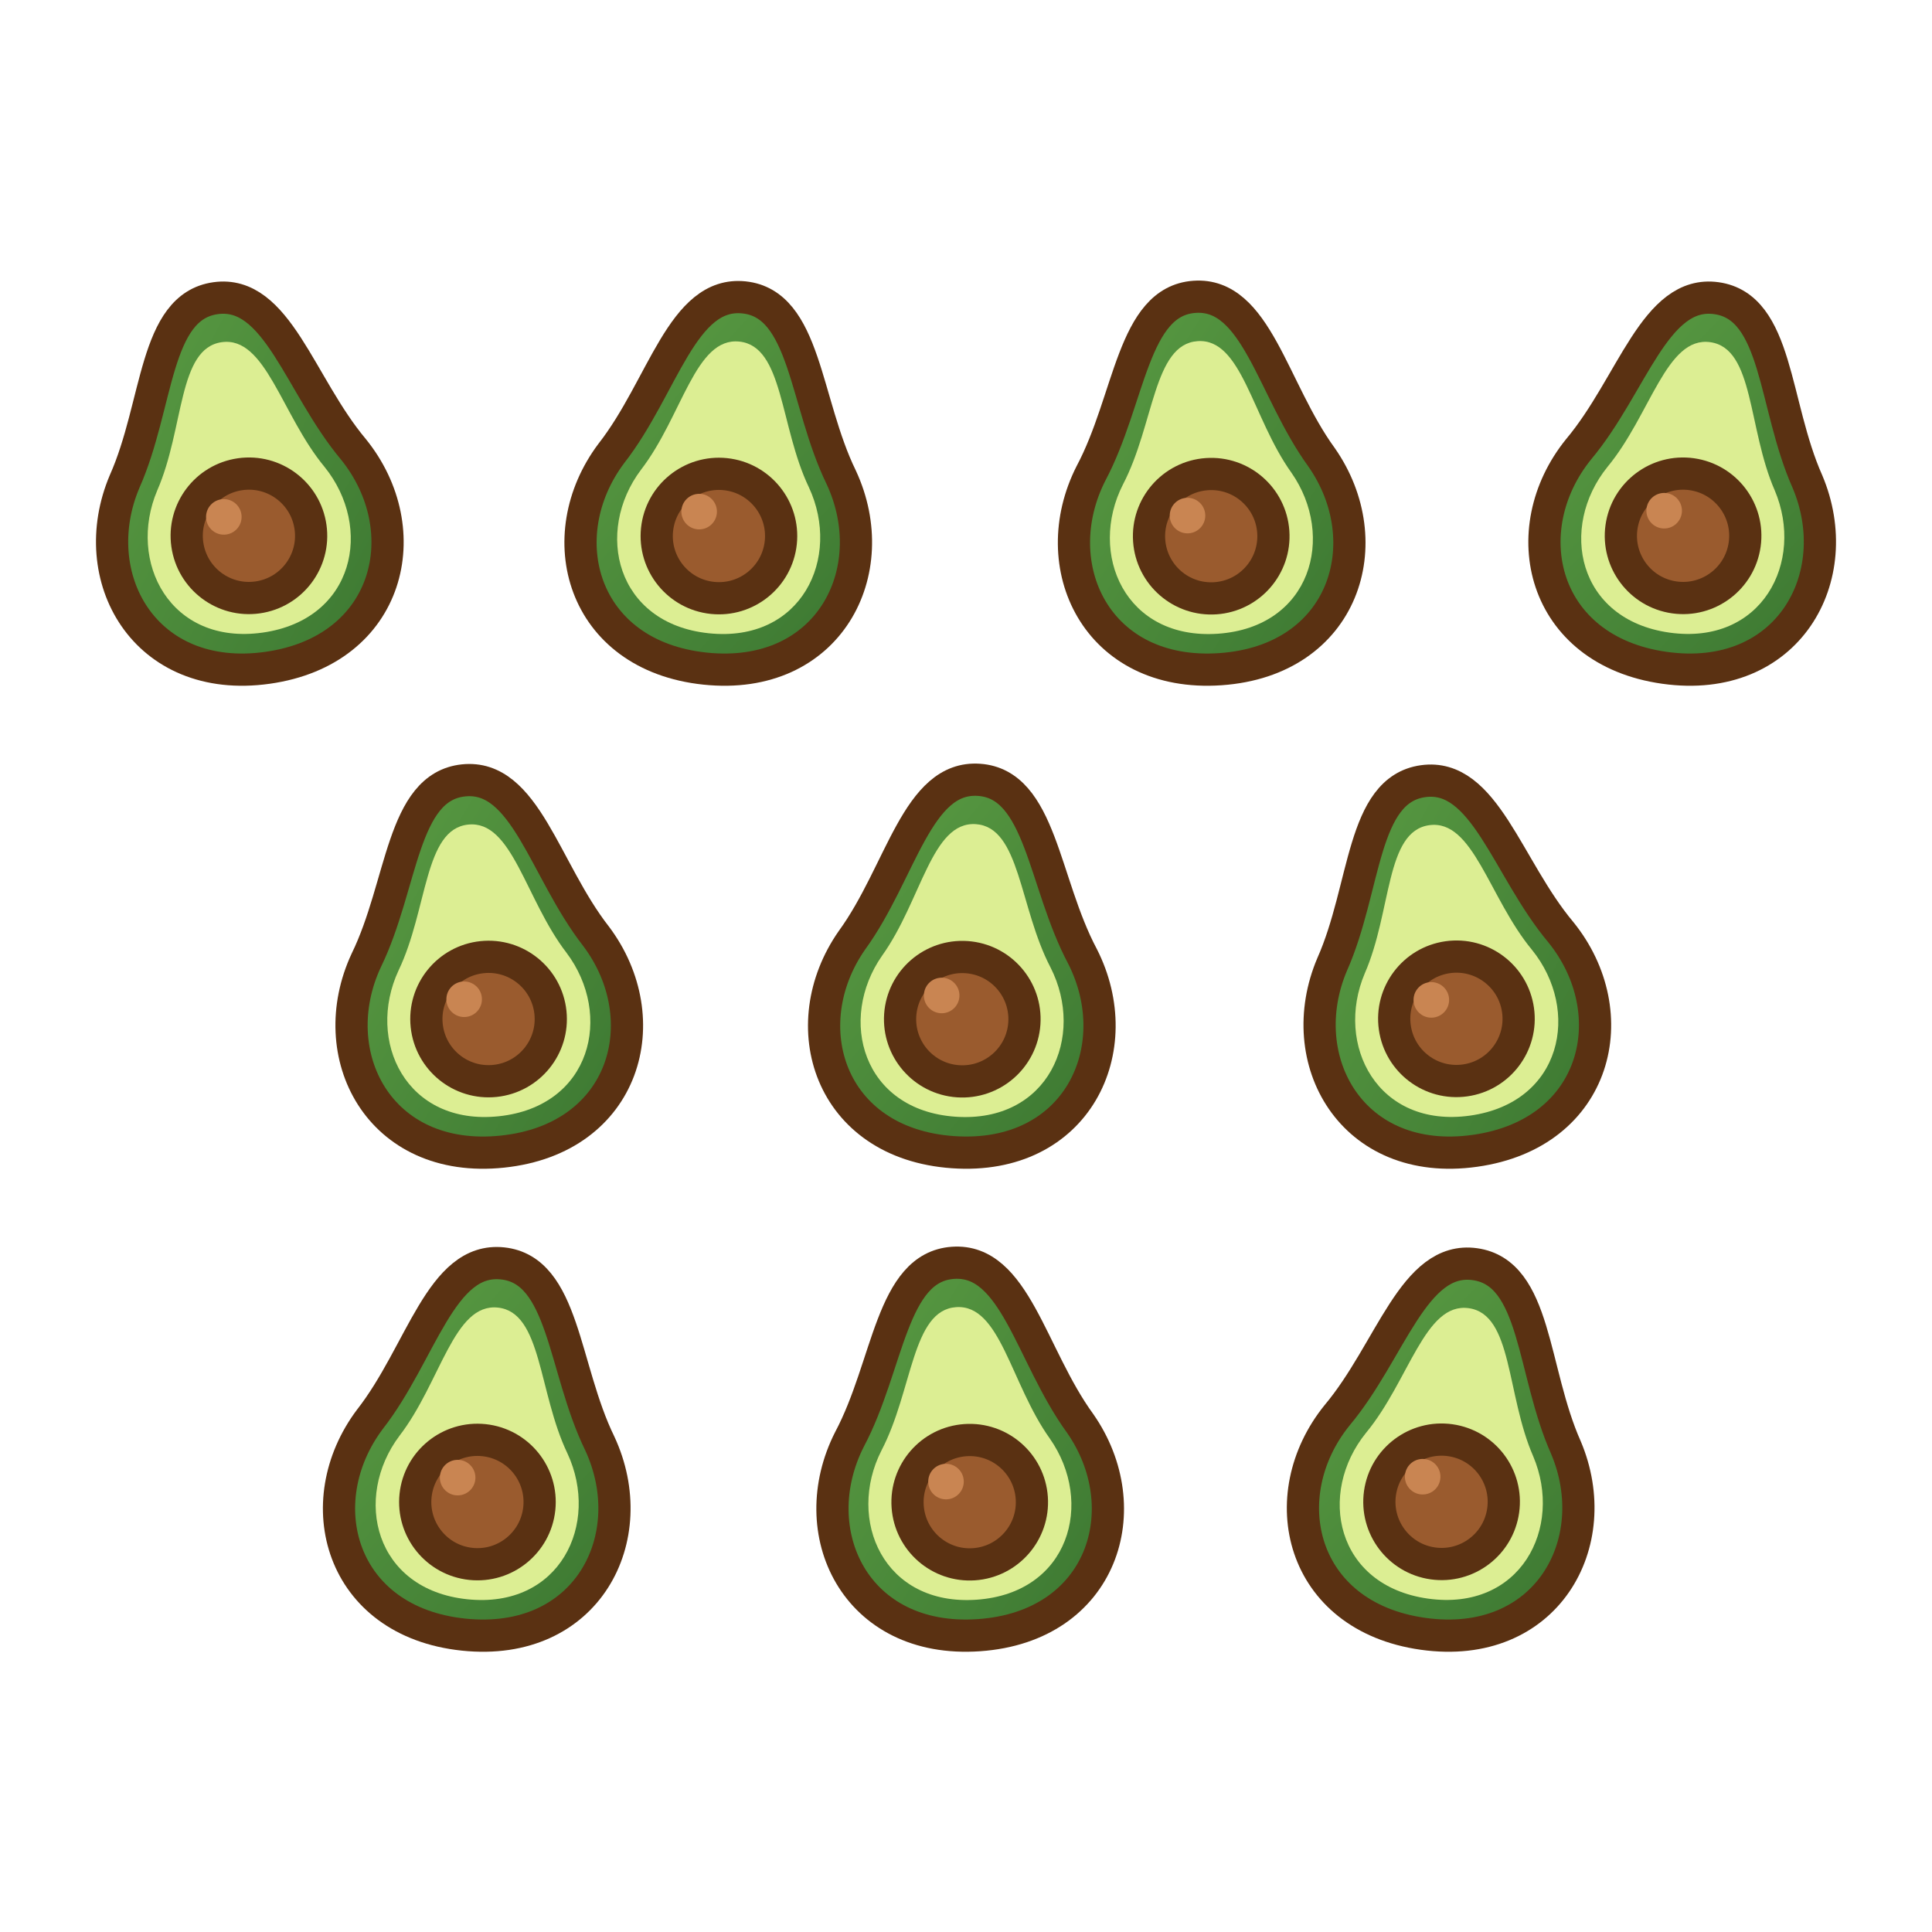
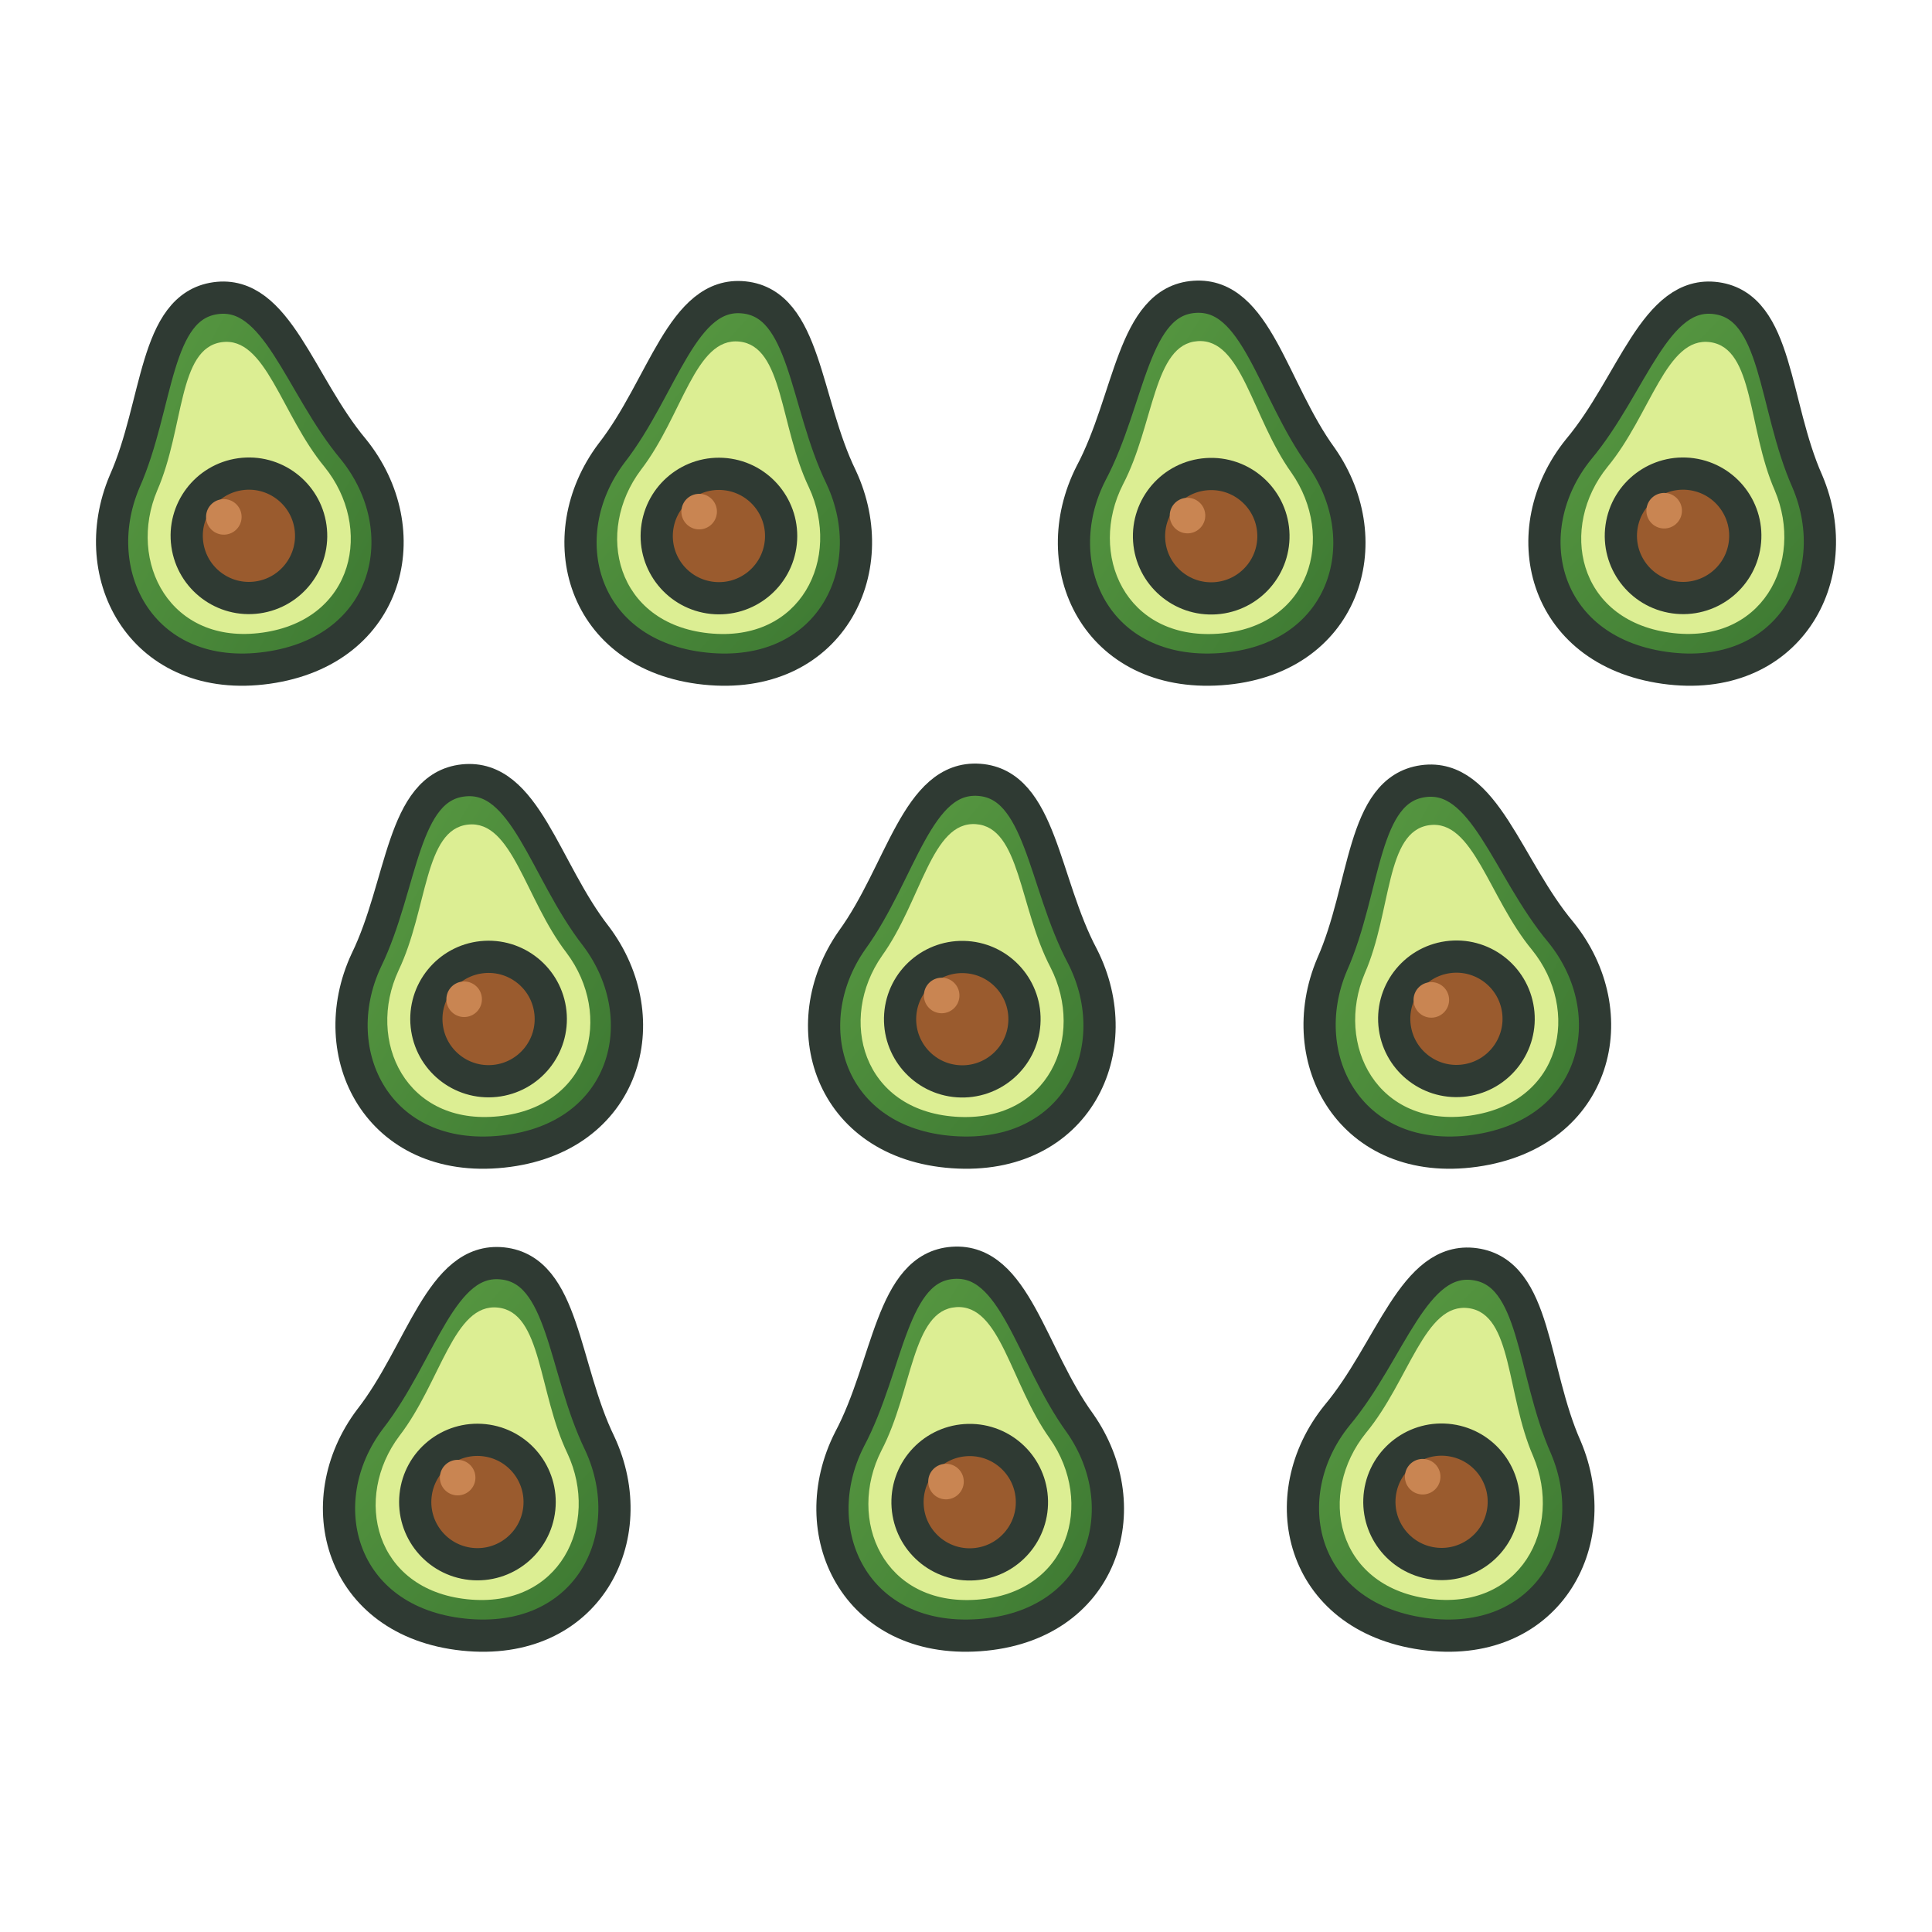
<svg xmlns="http://www.w3.org/2000/svg" viewBox="0 0 240 240" width="240" height="240">
  <defs>
    <linearGradient id="g-avo" x1="0" y1="0" x2="1" y2="1">
      <stop offset="0" stop-color="#5C9E44" />
      <stop offset="1" stop-color="#3B7631" />
    </linearGradient>
-     <g id="fr-avocado" stroke="#5A3112" stroke-linejoin="round">
+     <g id="fr-avocado" stroke="#2F3A33" stroke-linejoin="round">
      <path d="M50 8C64 8 66 30 76 46C88 66 78 92 50 92C22 92 12 66 24 46C34 30 36 8 50 8Z" fill="url(#g-avo)" />
      <path d="M50 18C60 18 61 36 69 49C78 64 71 84 50 84C29 84 22 64 31 49C39 36 40 18 50 18Z" fill="#DCEE93" stroke="none" />
      <circle cx="50" cy="62" r="14" fill="#9A5B2E" />
      <circle cx="45" cy="57" r="4" fill="#C98552" stroke="none" />
    </g>
  </defs>
  <use href="#fr-avocado" transform="translate(2.4 32.4) scale(0.552) rotate(-8 50 50)" stroke-width="7.25" />
  <use href="#fr-avocado" transform="translate(62.4 32.4) scale(0.552) rotate(6 50 50)" stroke-width="7.25" />
  <use href="#fr-avocado" transform="translate(122.4 32.4) scale(0.552) rotate(-4 50 50)" stroke-width="7.25" />
  <use href="#fr-avocado" transform="translate(182.4 32.4) scale(0.552) rotate(8 50 50)" stroke-width="7.25" />
  <use href="#fr-avocado" transform="translate(32.4 92.4) scale(0.552) rotate(-6 50 50)" stroke-width="7.25" />
  <use href="#fr-avocado" transform="translate(92.4 92.4) scale(0.552) rotate(4 50 50)" stroke-width="7.25" />
  <use href="#fr-avocado" transform="translate(152.4 92.4) scale(0.552) rotate(-8 50 50)" stroke-width="7.25" />
  <use href="#fr-avocado" transform="translate(32.4 152.4) scale(0.552) rotate(6 50 50)" stroke-width="7.25" />
  <use href="#fr-avocado" transform="translate(92.4 152.4) scale(0.552) rotate(-4 50 50)" stroke-width="7.25" />
  <use href="#fr-avocado" transform="translate(152.4 152.4) scale(0.552) rotate(8 50 50)" stroke-width="7.25" />
</svg>
